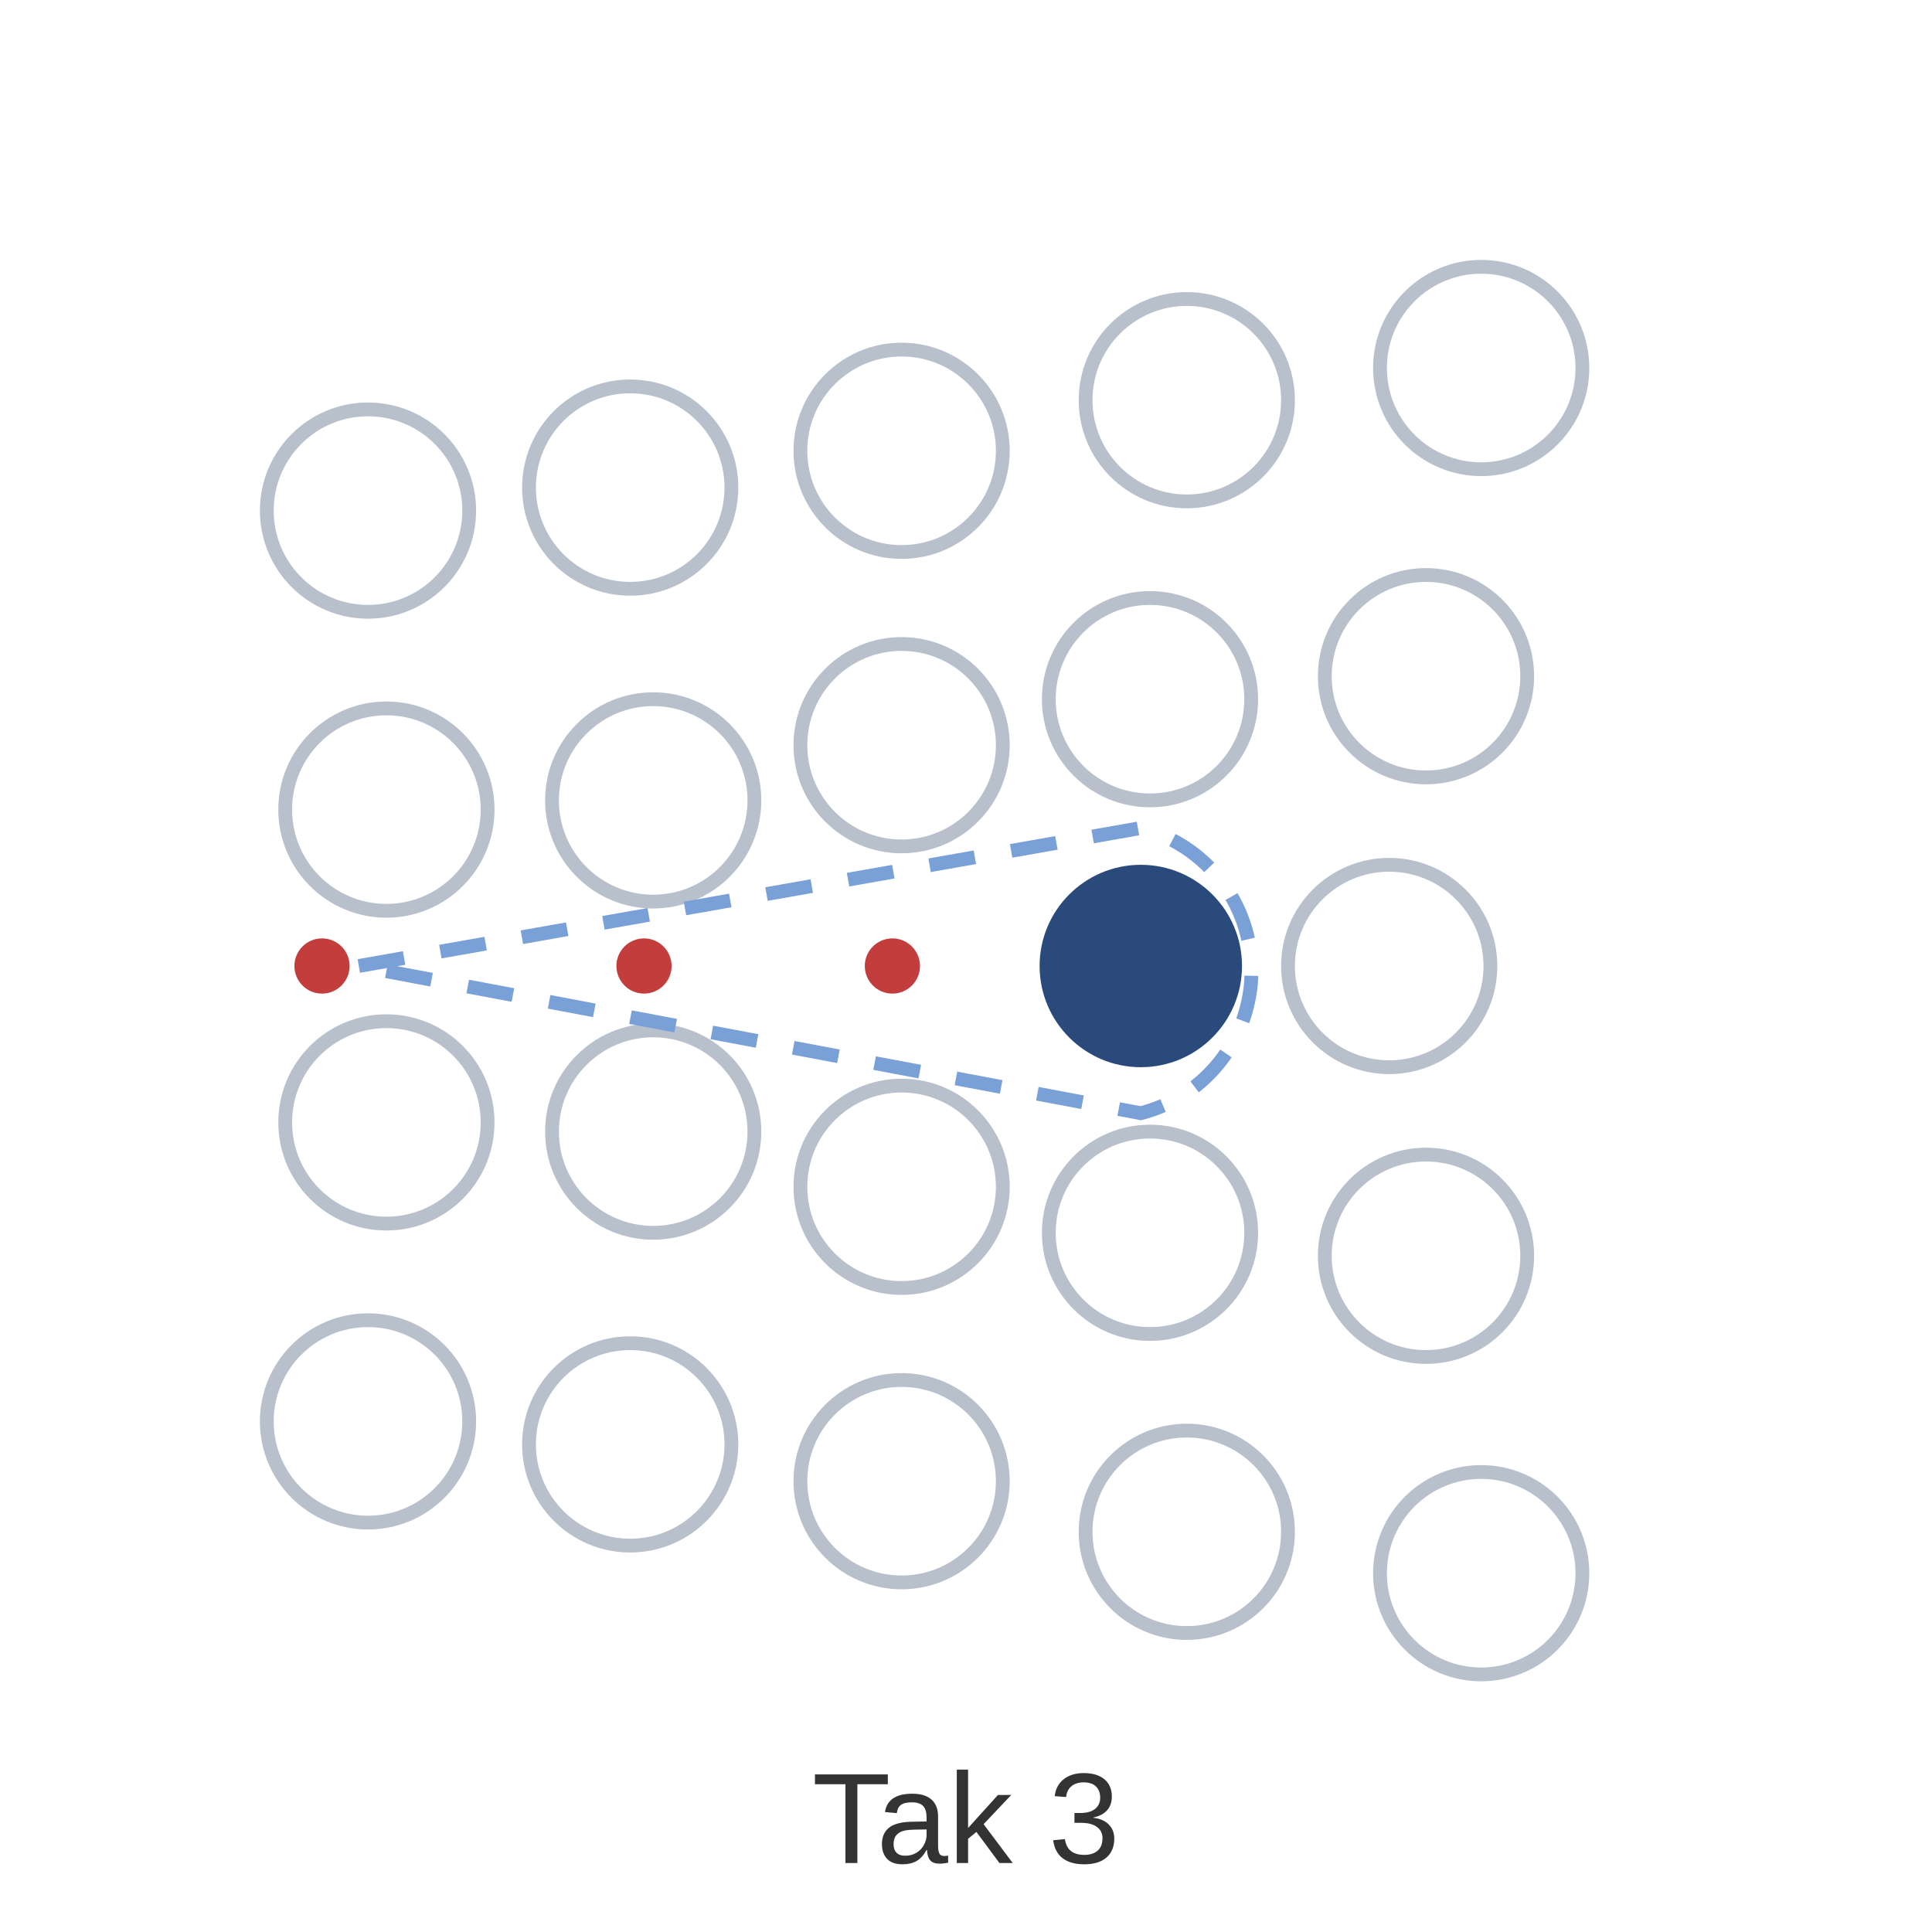
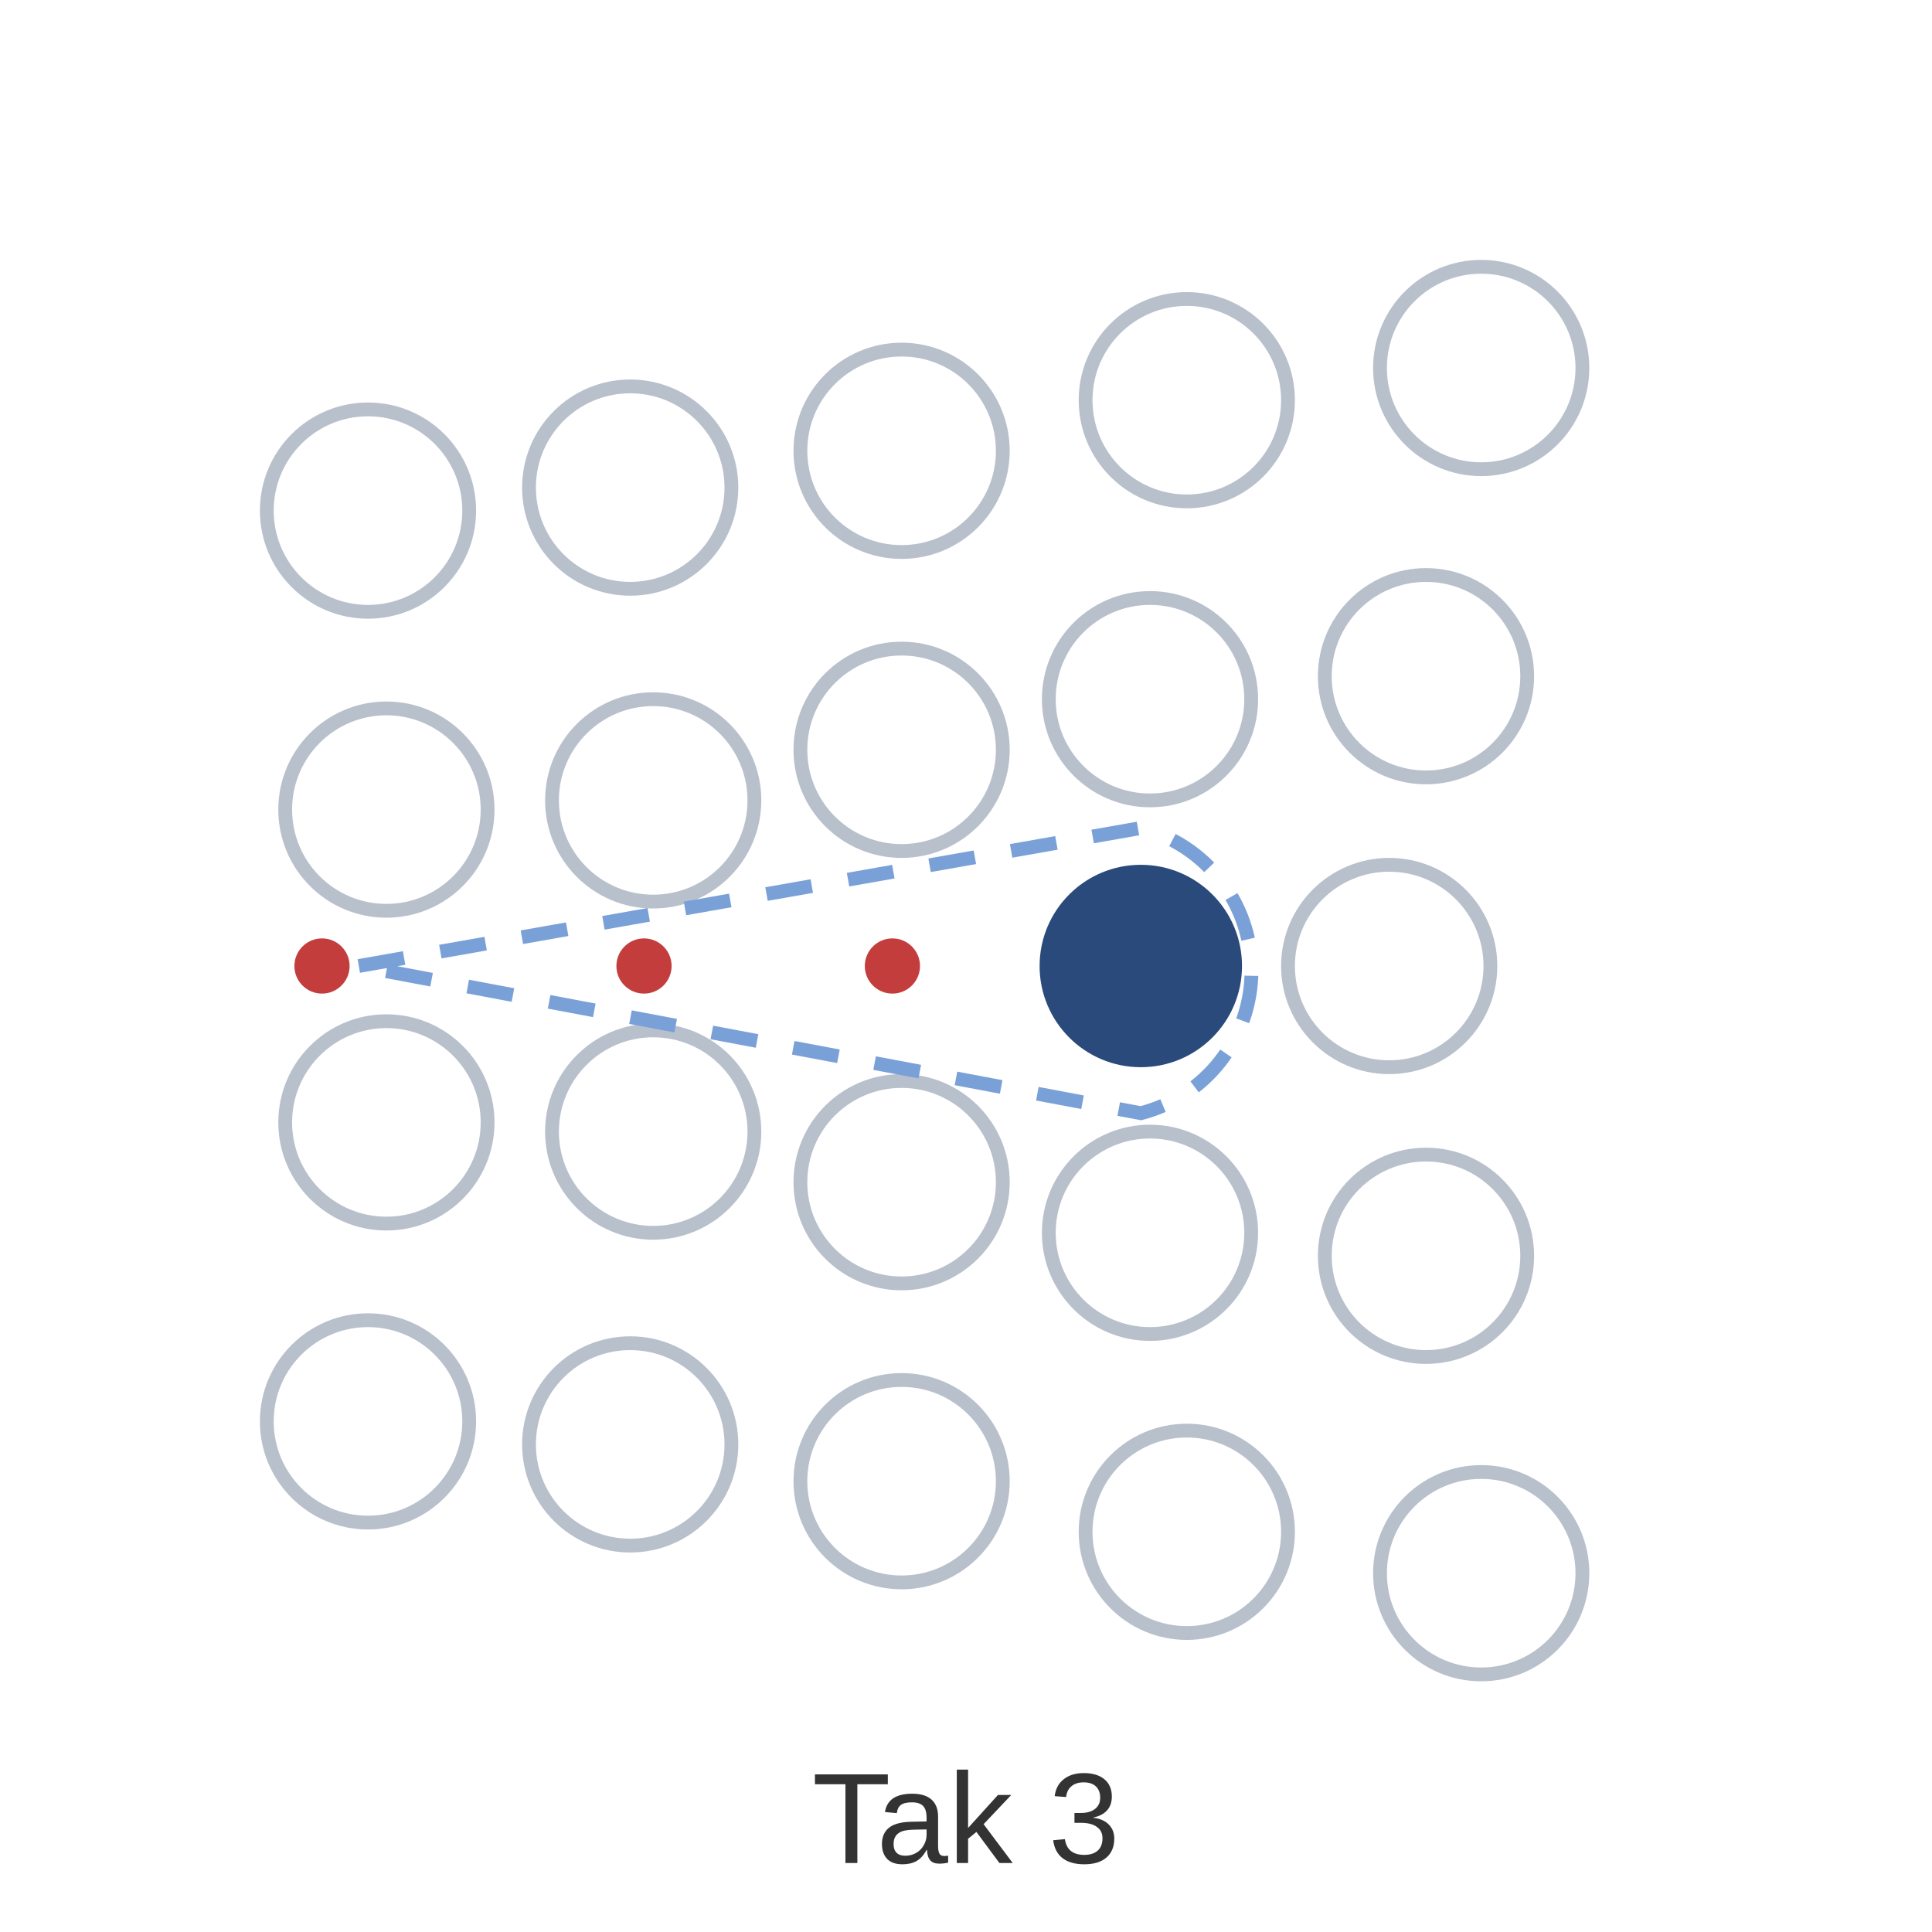
<svg xmlns="http://www.w3.org/2000/svg" width="420" height="420" viewBox="0 0 420 420">
  <rect width="100%" height="100%" fill="white" />
  <g fill="none" stroke="#b8c0cc" stroke-width="3">
    <circle cx="80" cy="111" r="22" />
    <circle cx="137" cy="106" r="22" />
    <circle cx="196" cy="98" r="22" />
    <circle cx="258" cy="87" r="22" />
    <circle cx="322" cy="80" r="22" />
    <circle cx="84" cy="176" r="22" />
    <circle cx="142" cy="174" r="22" />
-     <circle cx="196" cy="162" r="22" />
+     <circle cx="196" cy="163" r="22" />
    <circle cx="250" cy="152" r="22" />
    <circle cx="310" cy="147" r="22" />
    <circle cx="302" cy="210" r="22" />
    <circle cx="84" cy="244" r="22" />
    <circle cx="142" cy="246" r="22" />
-     <circle cx="196" cy="258" r="22" />
+     <circle cx="196" cy="257" r="22" />
    <circle cx="250" cy="268" r="22" />
    <circle cx="310" cy="273" r="22" />
    <circle cx="80" cy="309" r="22" />
    <circle cx="137" cy="314" r="22" />
    <circle cx="196" cy="322" r="22" />
    <circle cx="258" cy="333" r="22" />
    <circle cx="322" cy="342" r="22" />
  </g>
  <circle cx="248" cy="210" r="22" fill="#294a7a" />
  <circle cx="70" cy="210" r="6" fill="#c43d3d" />
  <circle cx="140" cy="210" r="6" fill="#c43d3d" />
  <circle cx="194" cy="210" r="6" fill="#c43d3d" />
  <path d="     M 78 210     L 248 180     A 32 32 0 0 1 248 242     Z" fill="none" stroke="#7aa0d8" stroke-width="3" stroke-dasharray="10 8" />
  <text x="210" y="405" text-anchor="middle" font-family="Arial, sans-serif" font-size="28" fill="#333">
    Tak 3
  </text>
</svg>
